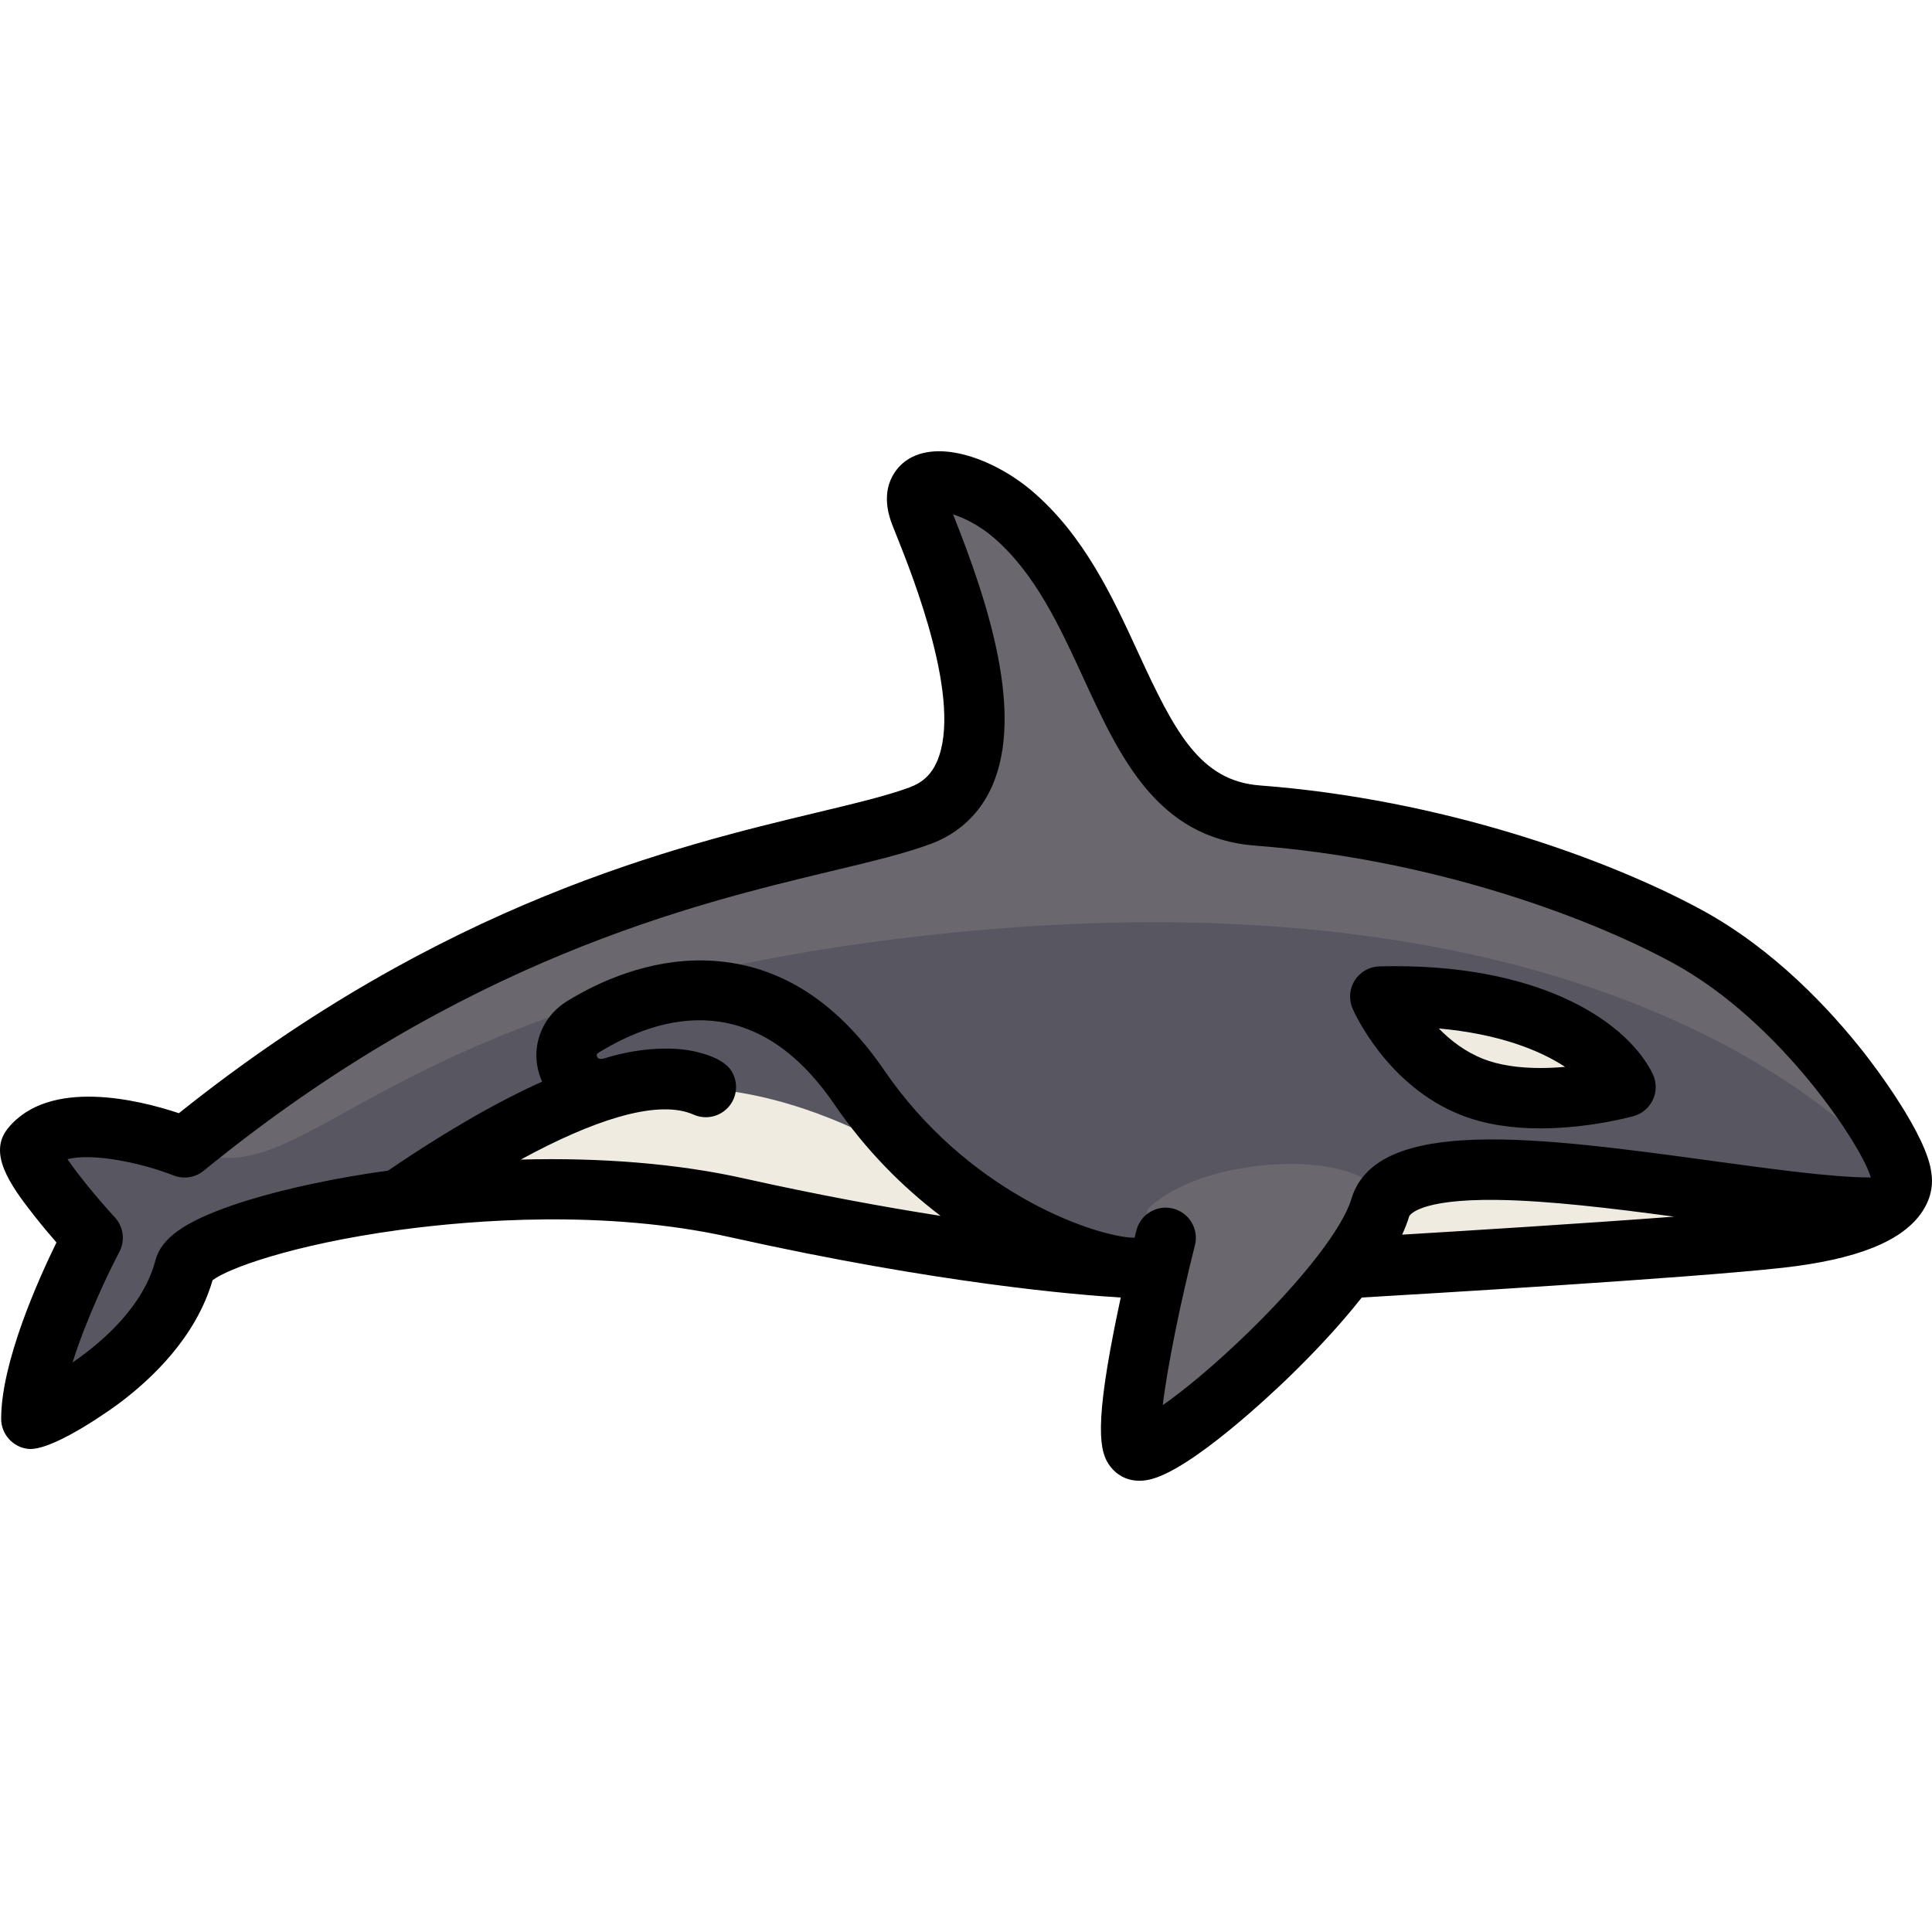
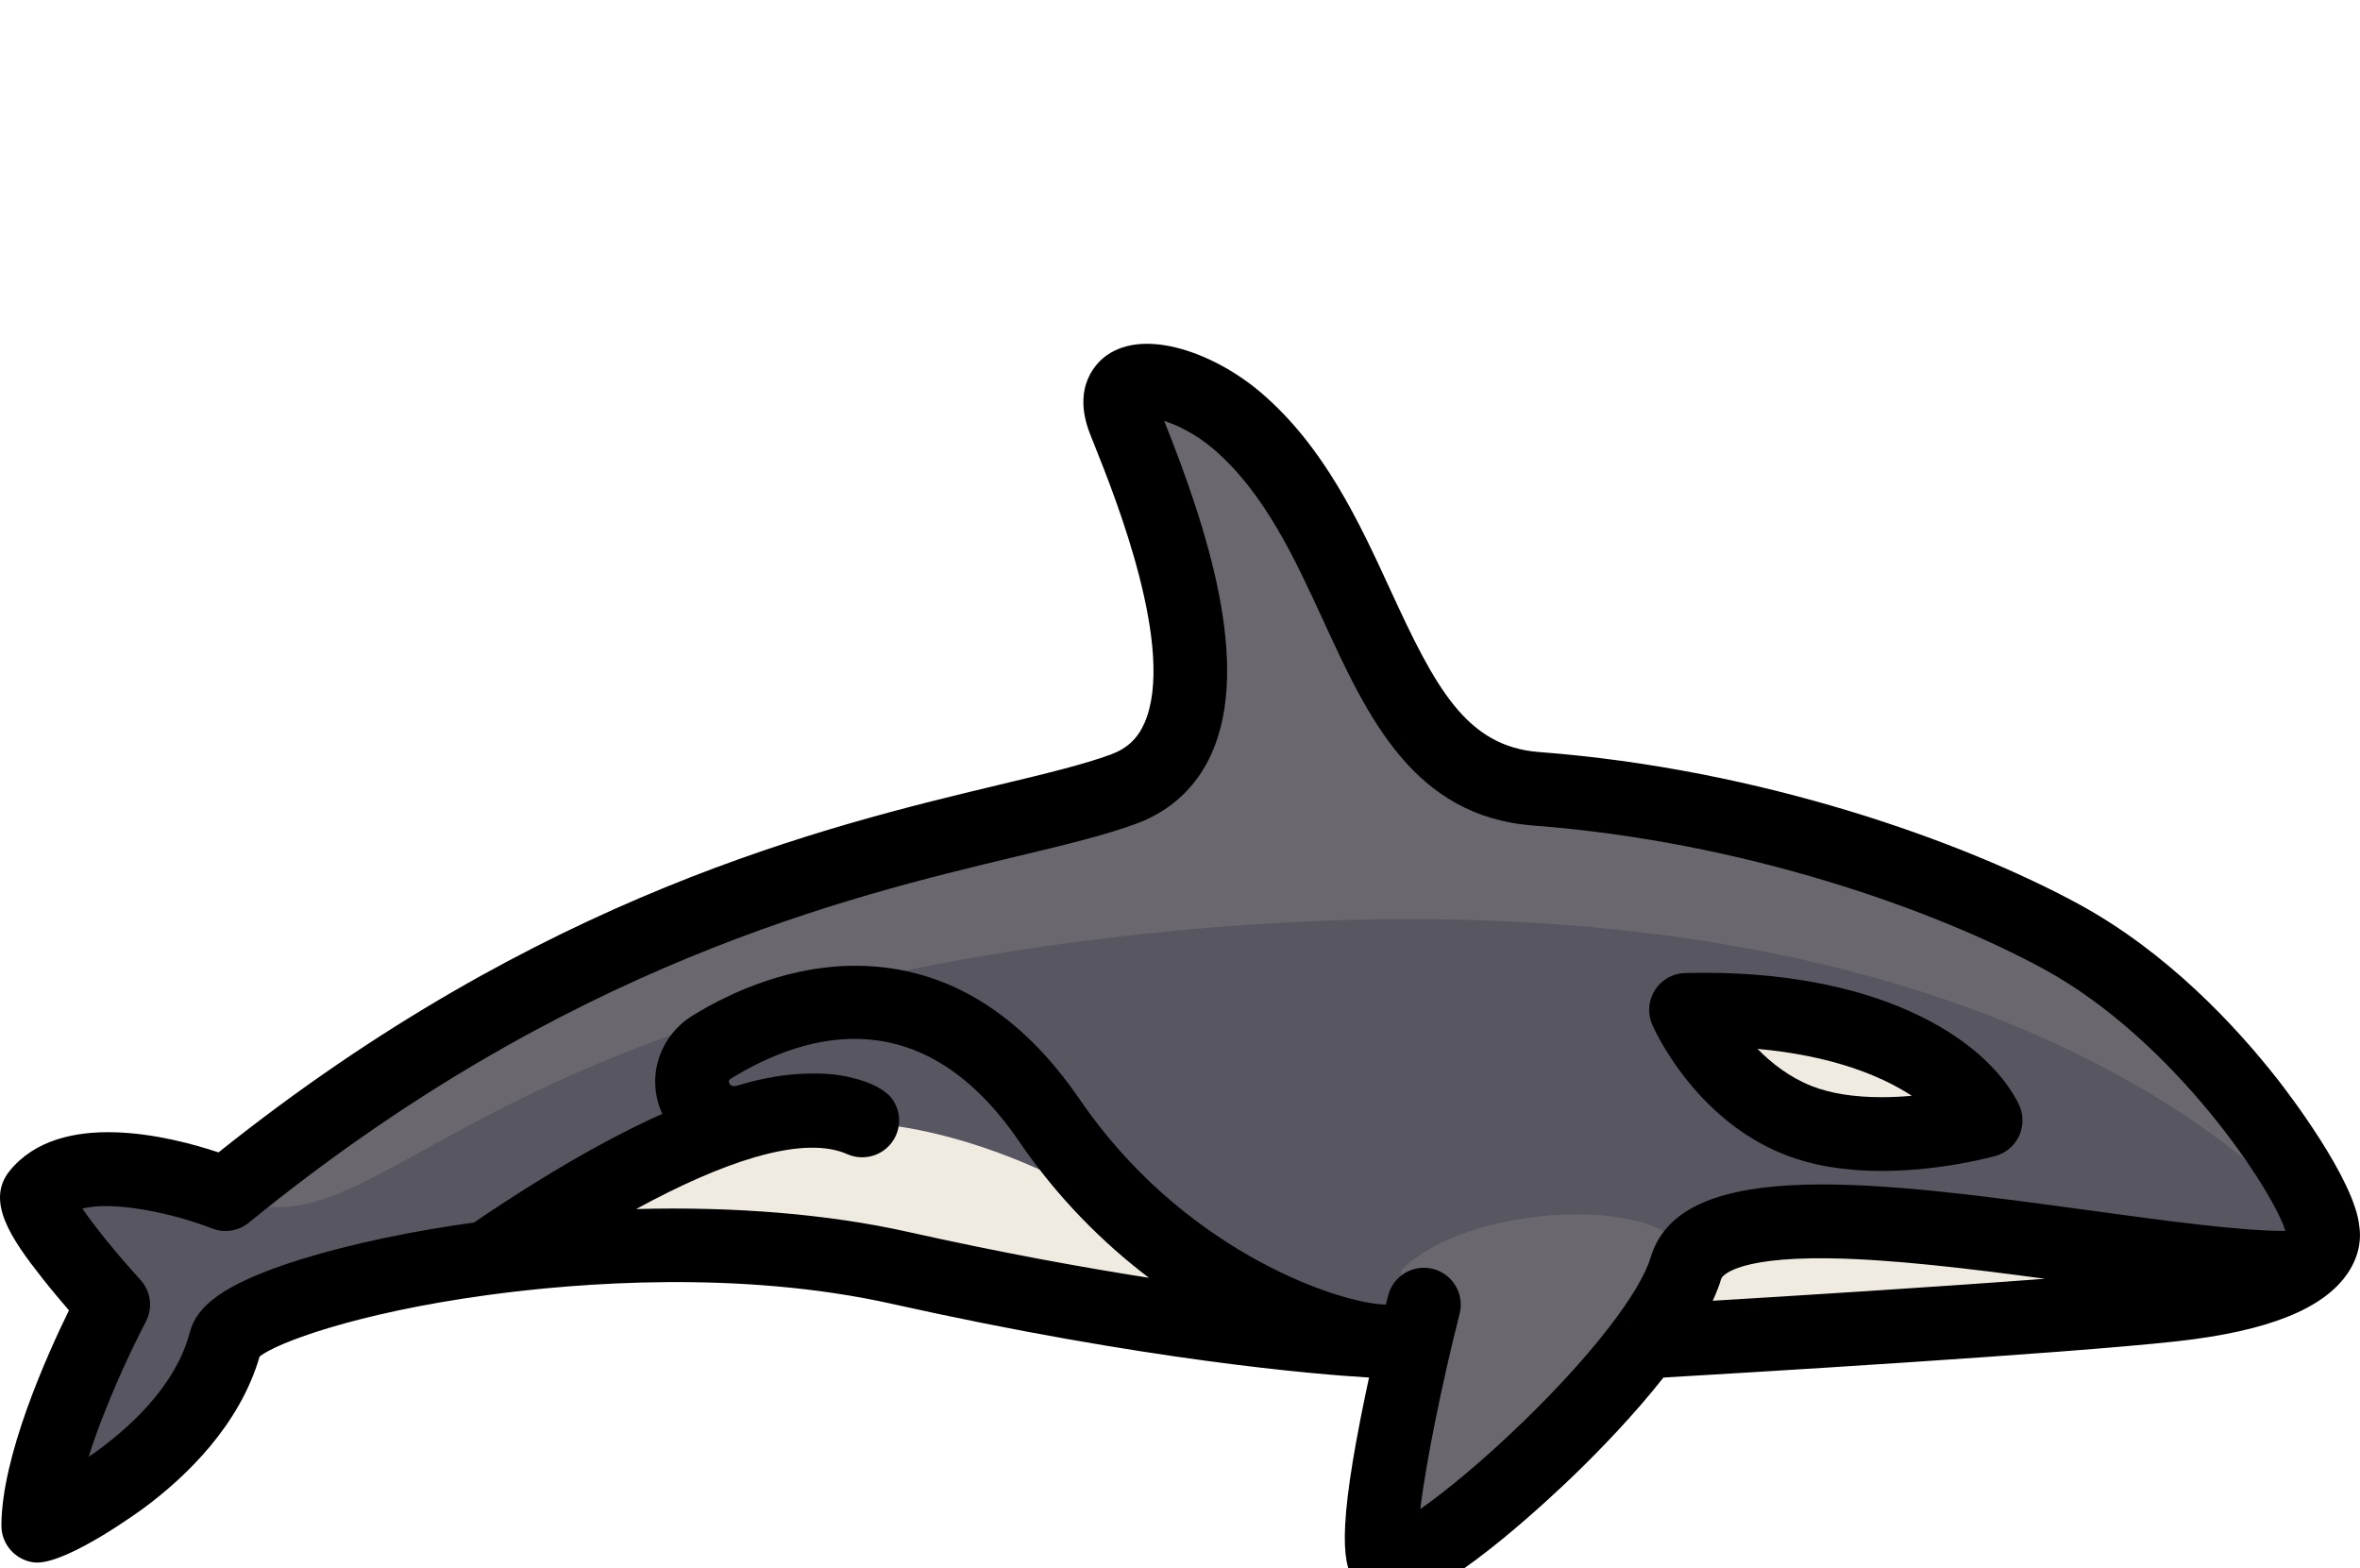
- <svg xmlns="http://www.w3.org/2000/svg" version="1.1" id="Layer_1" viewBox="0 0 511.998 511.998" xml:space="preserve">
+ <svg xmlns="http://www.w3.org/2000/svg" version="1.1" id="Layer_1" viewBox="0 45 512 340" xml:space="preserve">
  <path style="fill:#585661;" d="M357.711,336.088c0,0,86.557-4.977,113.824-7.999c36.078-3.999,32.521-15.998,32.521-15.998  c0-6.999-23.713-45.996-56.912-63.993c-27.174-14.733-69.785-28.665-113.824-31.997c-36.703-2.778-35.062-54.495-65.042-79.993  c-11.621-9.883-29.472-12.999-24.391,0c5.082,12.999,29.472,68.994,0,79.993S138.193,231.099,48.76,304.092  c0,0-30.78-12.141-40.652,0c-2.71,3.333,16.261,23.997,16.261,23.997S8.108,358.753,8.108,376.085  c0,0.667,33.876-13.999,40.652-39.997c2.861-10.977,84.274-29.849,146.344-15.998c65.72,14.666,105.694,15.998,105.694,15.998" />
  <g>
    <path style="fill:#F0EBE1;" d="M430.883,288.093c-5.082-10.332-25.068-24.998-65.042-23.998c0,0,7.453,17.332,24.391,23.998   C407.169,294.76,430.883,288.093,430.883,288.093z" />
    <path style="fill:#F0EBE1;" d="M357.989,335.992l1.603-2.904c0,0,69.254-3.982,91.07-6.399   c23.099-2.561,25.883-9.208,26.077-11.767c-28.731,1.861-71.021-14.524-100.751-2.928   C366.314,315.768,366.911,325.706,357.989,335.992z" />
  </g>
  <path style="fill:#6B676E;" d="M304.076,320.512c0,0-8.02,58.24-3.278,63.573c4.743,5.334,61.691-40.577,65.042-63.993  C368.07,304.513,320.075,304.513,304.076,320.512z" />
  <path style="fill:#F0EBE1;" d="M272.706,333.601c-24.624-29.089-63.524-45.087-88.617-45.087c-31.997,0-72.077,17.48-48.079,25.48  c14.246,4.749,55.358,0.043,68.548,8.138C233.096,328.181,256.28,331.652,272.706,333.601z" />
  <path style="fill:#6B676E;" d="M240.082,248.518c199.982-23.998,264.044,64.865,264.044,64.865l0,0  c0.061-0.799-0.071-1.293-0.071-1.293c0-6.999-23.714-45.996-56.912-63.995c-27.174-14.73-69.785-28.663-113.823-31.996  c-36.704-2.777-35.062-54.495-65.042-79.992c-11.621-9.882-29.472-12.999-24.391,0c5.082,12.999,29.472,68.993,0,79.992  c-29.472,10.998-105.694,14.998-195.127,87.991C81.416,319.67,96.242,265.779,240.082,248.518z" />
  <path d="M511.85,311.04c-0.979-10.218-15.894-29.535-17.644-31.773c-9.114-11.642-24.035-27.719-43.363-38.197  c-24.944-13.522-68.765-29.271-116.952-32.919c-15.851-1.199-22.573-14.126-32.227-35.116c-6.714-14.599-14.325-31.143-28.19-42.935  c-9.863-8.388-24.93-14.035-33.424-7.977c-1.875,1.337-7.675,6.512-3.582,16.983c0.289,0.738,0.639,1.613,1.037,2.609  c4.392,10.979,17.754,44.392,10.761,60.199c-1.466,3.313-3.736,5.448-7.144,6.72c-5.919,2.209-14.498,4.265-24.431,6.643  c-37.292,8.932-99.296,23.783-169.284,79.729c-10.741-3.574-34.409-9.399-45.306,4.006c-5.296,6.512,0.306,14.709,7.035,23.239  c2.037,2.582,4.125,5.059,5.825,7.023c-4.872,9.946-14.654,31.779-14.654,46.725c0,4.025,3.02,7.443,7.011,7.955  c0.225,0.028,0.461,0.043,0.708,0.043c7.179-0.001,23.135-11.8,23.301-11.923c9.074-6.745,20.651-17.85,25.002-32.793  c3.783-2.98,20.85-9.407,49.351-13.31c0.309-0.042,0.635-0.085,0.953-0.128c0.004,0,0.009-0.001,0.013-0.001  c18.627-2.486,53.781-5.355,86.782,2.008c55.413,12.365,92.399,15.342,103.583,16.002c-0.595,2.75-1.204,5.661-1.786,8.618  c-5.562,28.242-3.479,33.392-0.414,36.838c0.917,1.032,3.246,3.104,7.137,3.104c0.82,0,1.709-0.091,2.668-0.305  c11.055-2.452,32.861-23.189,37.121-27.322c5.316-5.157,12.725-12.774,19.145-20.929c15.212-0.887,86.675-5.127,111.402-7.868  c19.789-2.193,31.932-7.061,37.123-14.88C512.198,316.906,512.175,313.104,511.85,311.04z M196.911,312.238  c-17.271-3.855-37.642-5.51-58.905-4.939c9.762-5.319,18.399-9.094,25.718-11.228c0.432-0.104,0.865-0.221,1.298-0.354  c0.106-0.032,0.212-0.064,0.318-0.097c7.825-2.078,14.057-2.188,18.464-0.235c3.249,1.441,7.071,0.571,9.365-2.142  c2.294-2.711,2.525-6.61,0.569-9.574c-0.684-1.037-1.863-2.027-3.468-2.885l0.013-0.028c-0.148-0.065-0.303-0.134-0.465-0.205  c-1.323-0.655-2.904-1.224-4.71-1.665c-2.396-0.62-5.472-1.077-9.414-0.984c-4.572,0.057-9.777,0.802-15.375,2.523  c-1.667,0.516-1.957-0.122-2.08-0.396c-0.252-0.559-0.064-0.788,0.48-1.122c17.044-10.425,41.694-16.515,62.344,13.679  c8.47,12.386,18.3,22.114,28.202,29.631C234.481,319.906,216.878,316.694,196.911,312.238z M371.578,327.195  c0.761-1.658,1.399-3.283,1.87-4.859c0.014-0.046,1.968-4.62,23.284-4.347c13.615,0.168,30.77,2.266,46.92,4.436  C419.744,324.23,389.227,326.13,371.578,327.195z M495.776,312.045c-9.847,0-25.362-2.119-41.788-4.363  c-45.88-6.268-89.215-12.187-95.868,10.071c-2.272,7.601-12.675,21.083-27.149,35.185c-9.433,9.19-17.405,15.631-22.828,19.438  c1.228-10.298,4.77-27.597,8.521-42.369c1.087-4.282-1.502-8.635-5.784-9.723c-4.283-1.087-8.634,1.503-9.722,5.783  c-0.029,0.115-0.204,0.806-0.487,1.952c-0.284-0.012-0.726-0.033-1.321-0.066c-10.942-0.977-43.197-12.401-65.081-44.4  c-12.806-18.723-28.683-28.484-47.188-29.012c-15.147-0.424-28.328,5.59-36.71,10.717c-7.422,4.54-10.247,13.518-6.716,21.346  c0.006,0.014,0.013,0.027,0.019,0.042c-11.004,4.938-24.445,12.437-40.84,23.584c-1.396,0.194-2.792,0.383-4.185,0.596  c-14.035,2.148-27.171,5.192-36.99,8.567c-12.83,4.413-18.952,8.784-20.473,14.62c-3.062,11.75-13.289,21.096-21.962,27.064  c3.582-11.403,9.529-23.879,12.397-29.293c1.587-2.993,1.117-6.661-1.174-9.157c-4.968-5.411-9.883-11.495-12.566-15.425  c6.631-1.76,19.649,0.979,28.112,4.296c2.693,1.063,5.75,0.587,7.993-1.244c68.6-55.99,129.84-70.657,166.429-79.42  c10.874-2.605,19.462-4.662,26.299-7.213c7.396-2.761,12.992-8.028,16.181-15.236c8.549-19.322-0.96-48.588-10.323-72.078  c2.978,0.974,6.943,2.923,10.536,5.977c11.172,9.502,17.703,23.702,24.02,37.435c9.591,20.851,19.508,42.412,45.555,44.384  c45.672,3.457,87.045,18.295,110.534,31.03c28.873,15.652,50.323,48.892,52.578,56.911  C495.788,312.046,495.782,312.045,495.776,312.045z" />
  <path d="M369.625,256.042c-1.326,0-2.672,0.016-4.042,0.051c-2.654,0.066-5.103,1.445-6.535,3.681s-1.663,5.037-0.614,7.477  c0.358,0.832,8.992,20.471,28.793,28.264c5.928,2.333,12.988,3.517,20.984,3.517c0,0,0,0,0.001,0c12.99,0,24.259-3.126,24.732-3.26  c2.288-0.643,4.171-2.271,5.14-4.44s0.922-4.659-0.126-6.79C431.493,271.394,409.717,256.042,369.625,256.042z M408.212,283.032  c-5.981,0-11.07-0.81-15.126-2.405c-4.823-1.897-8.741-4.943-11.789-8.077c15.816,1.434,26.633,5.697,33.463,10.18  C412.68,282.915,410.47,283.032,408.212,283.032z" />
</svg>
